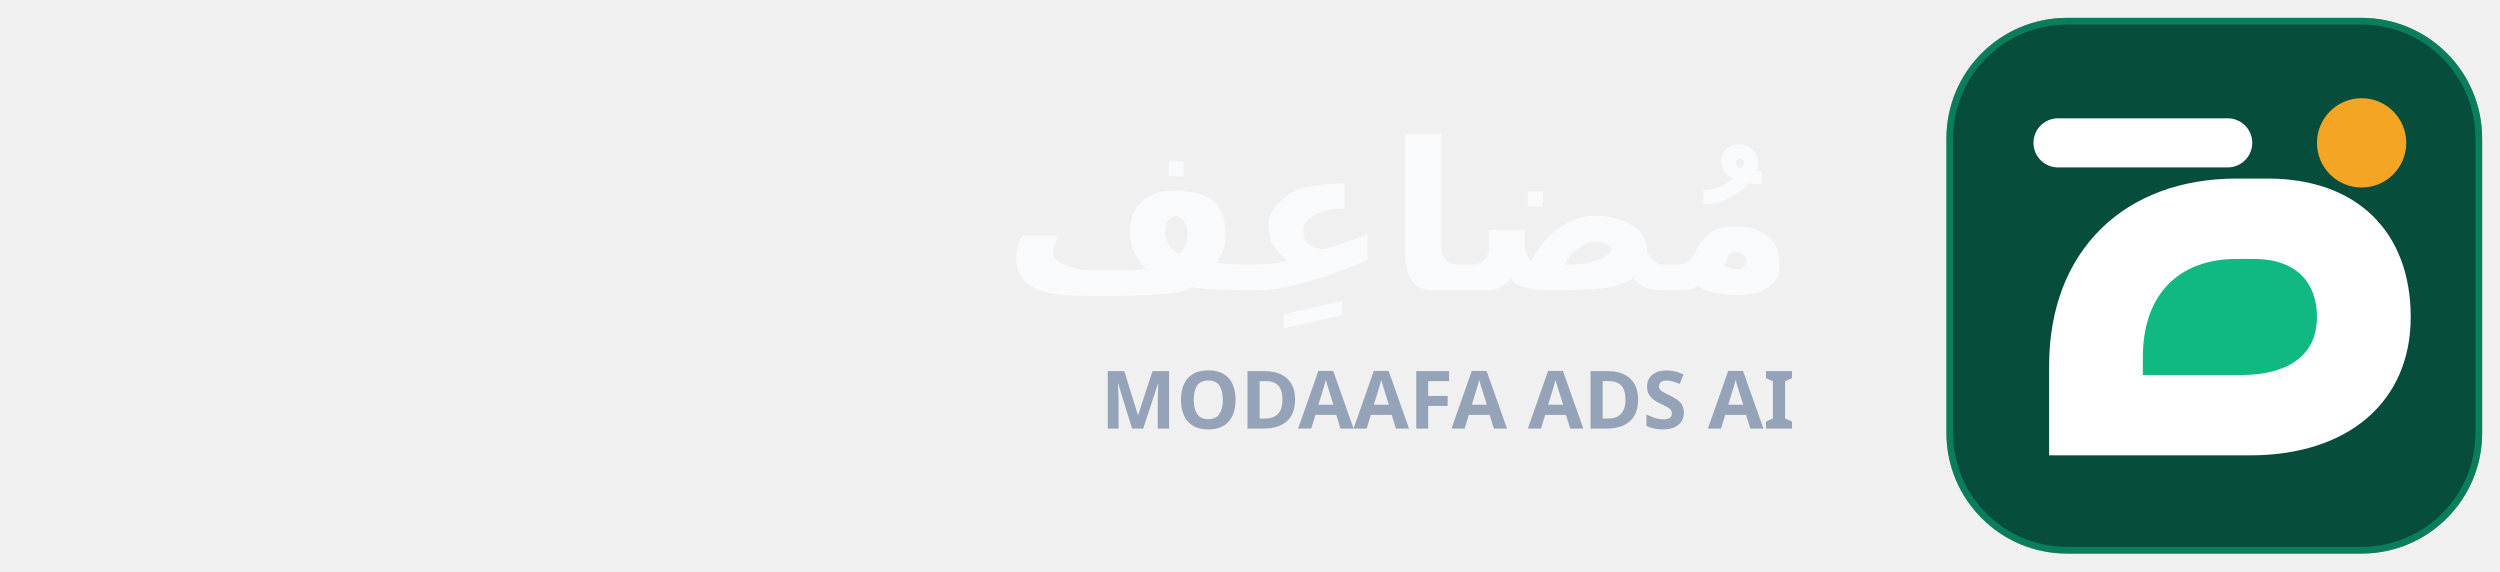
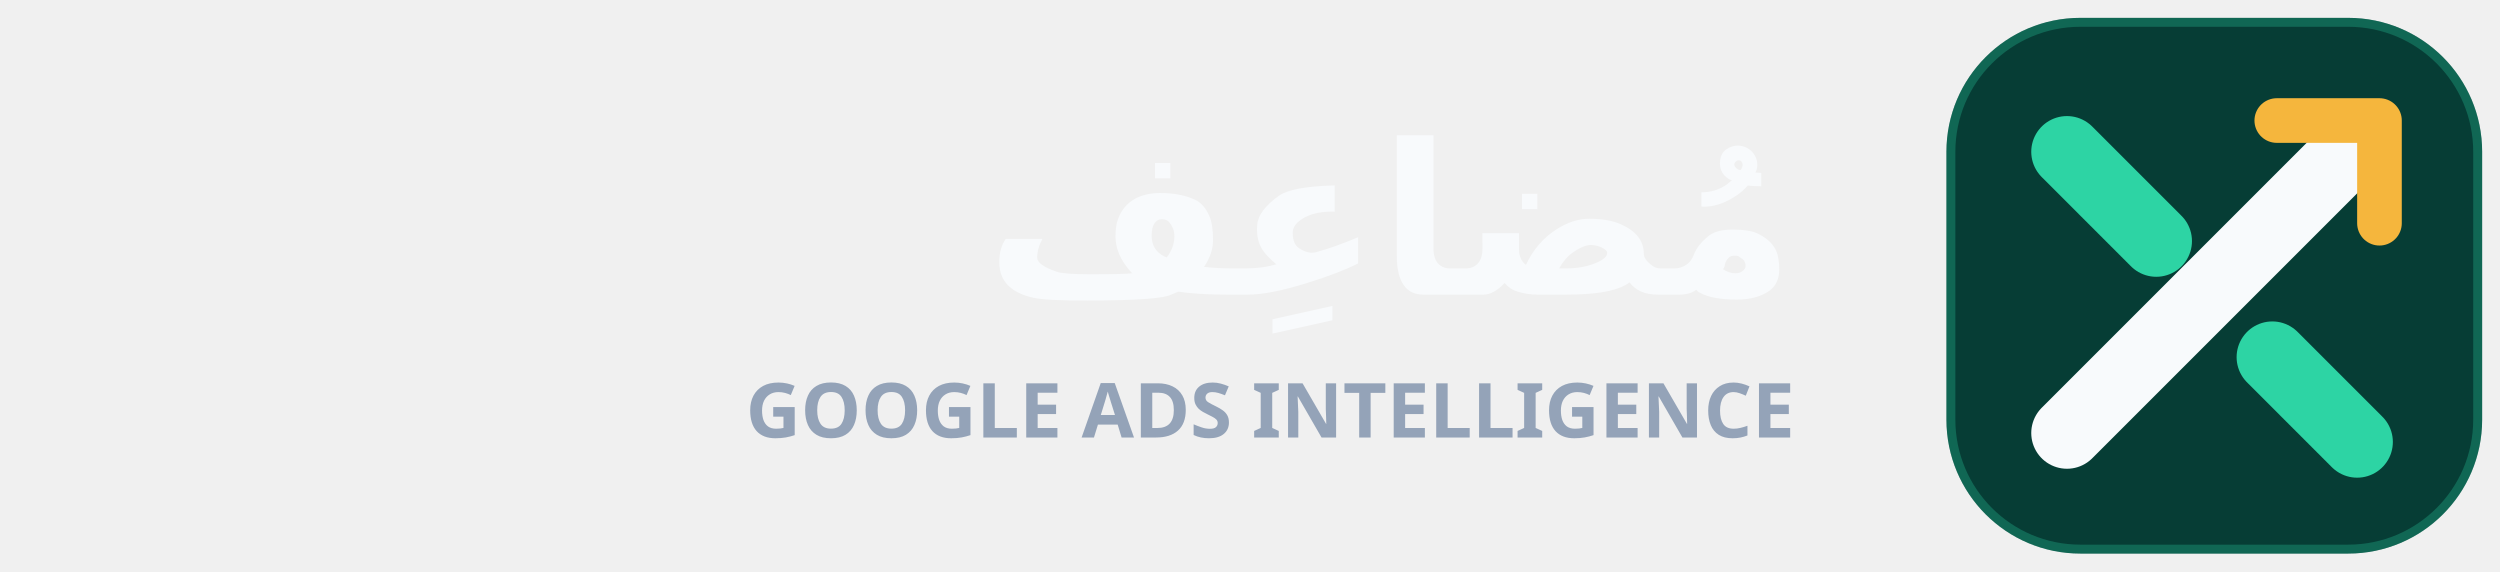
- <svg xmlns="http://www.w3.org/2000/svg" viewBox="0 0 560 128" role="img" aria-label="مُضاعِف — Modaafa Ads AI">
+ <svg xmlns="http://www.w3.org/2000/svg" viewBox="0 0 560 128" role="img" aria-label="مُضاعِف — ذكاء إعلانات Google">
  <g transform="translate(432 0)">
-     <rect x="4" y="4" width="120" height="120" rx="27" fill="#064E3B" />
-     <rect x="4.75" y="4.75" width="118.5" height="118.5" rx="26.25" fill="none" stroke="#10B981" stroke-opacity=".45" stroke-width="1.5" />
-     <path d="M27 101V82C27 56 44 40 69 40H76C96 40 108 52 108 71C108 90 94 102 72 102H27V101Z" fill="#FFFFFF" />
-     <path d="M48 84V80C48 66 56 58 69 58H73C82 58 87 63 87 71C87 80 80 84 70 84H48Z" fill="#10B981" />
-     <path d="M29 32H67" stroke="#FFFFFF" stroke-width="11" stroke-linecap="round" />
-     <circle cx="97" cy="32" r="10" fill="#F5A524" />
+     <rect x="4" y="4" width="120" height="120" rx="30" fill="#063D35" />
+     <rect x="5" y="5" width="118" height="118" rx="29" fill="none" stroke="#2DD4A4" stroke-opacity=".28" stroke-width="2" />
+     <path d="M31 34L51 54M77 80L96 99" fill="none" stroke="#2DD4A4" stroke-width="16" stroke-linecap="round" />
+     <path d="M31 97L93 35" fill="none" stroke="#F8FAFC" stroke-width="16" stroke-linecap="round" />
+     <path d="M78 27H101V50" fill="none" stroke="#F5B63D" stroke-width="10" stroke-linecap="round" stroke-linejoin="round" />
  </g>
-   <text x="402" y="65" fill="#F8FAFC" font-family="'IBM Plex Sans Arabic','Geeza Pro','Tahoma',sans-serif" font-size="46" font-weight="700" text-anchor="end">مُضاعِف</text>
-   <text x="402" y="96" fill="#94A3B8" font-family="'IBM Plex Sans Arabic','Segoe UI',sans-serif" font-size="18" font-weight="600" text-anchor="end" direction="ltr">MODAAFA ADS AI</text>
+   <text x="402" y="66" fill="#F8FAFC" font-family="'IBM Plex Sans Arabic','Geeza Pro','Tahoma',sans-serif" font-size="47" font-weight="700" text-anchor="end">مُضاعِف</text>
+   <text x="402" y="98" fill="#94A3B8" font-family="'IBM Plex Sans Arabic','Segoe UI',sans-serif" font-size="17" font-weight="600" text-anchor="end" direction="ltr">GOOGLE ADS INTELLIGENCE</text>
</svg>
